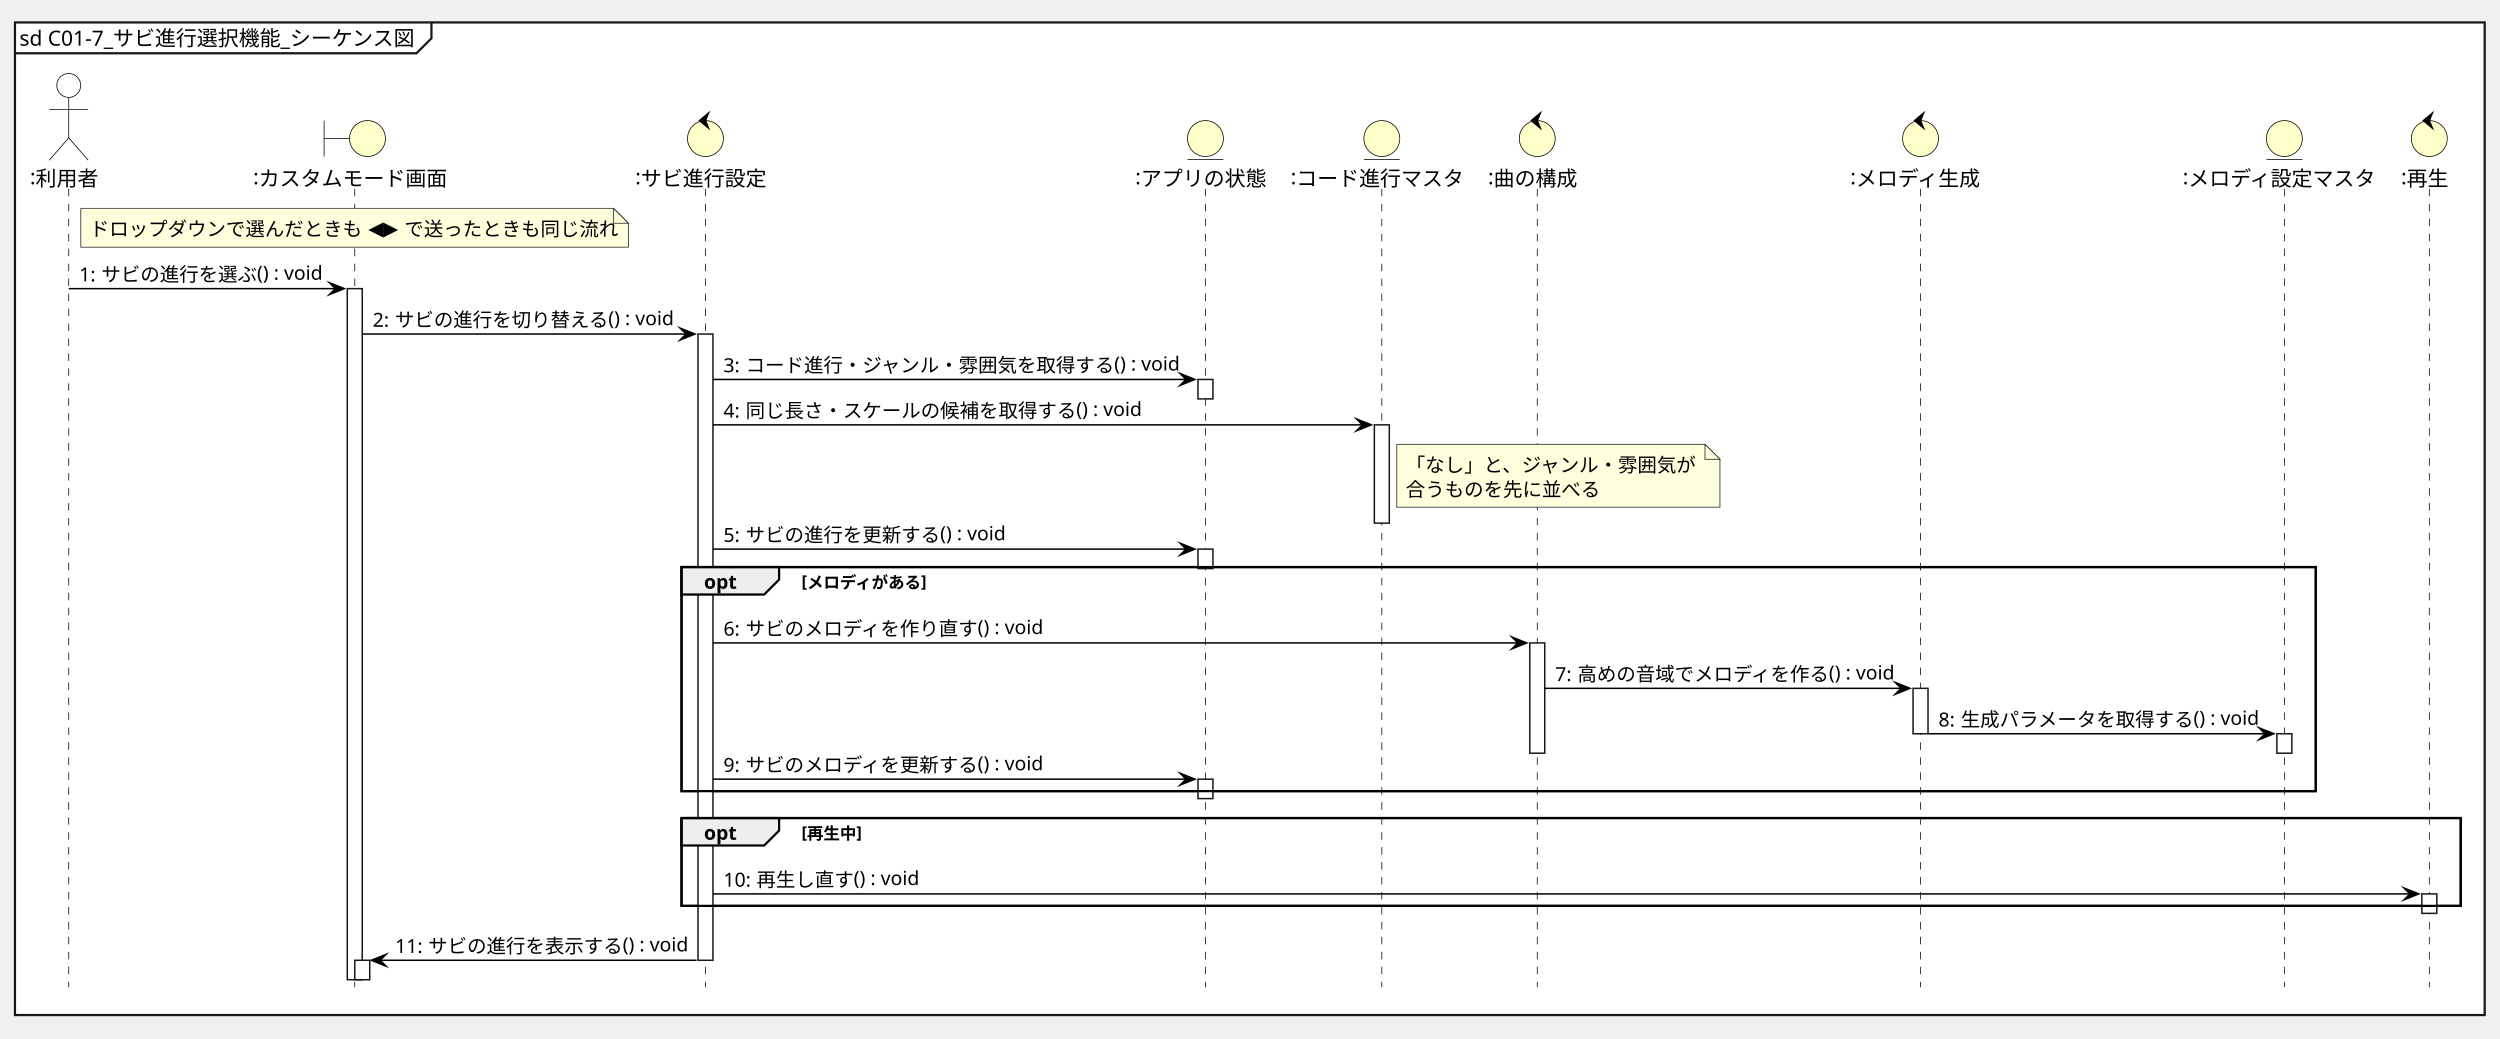
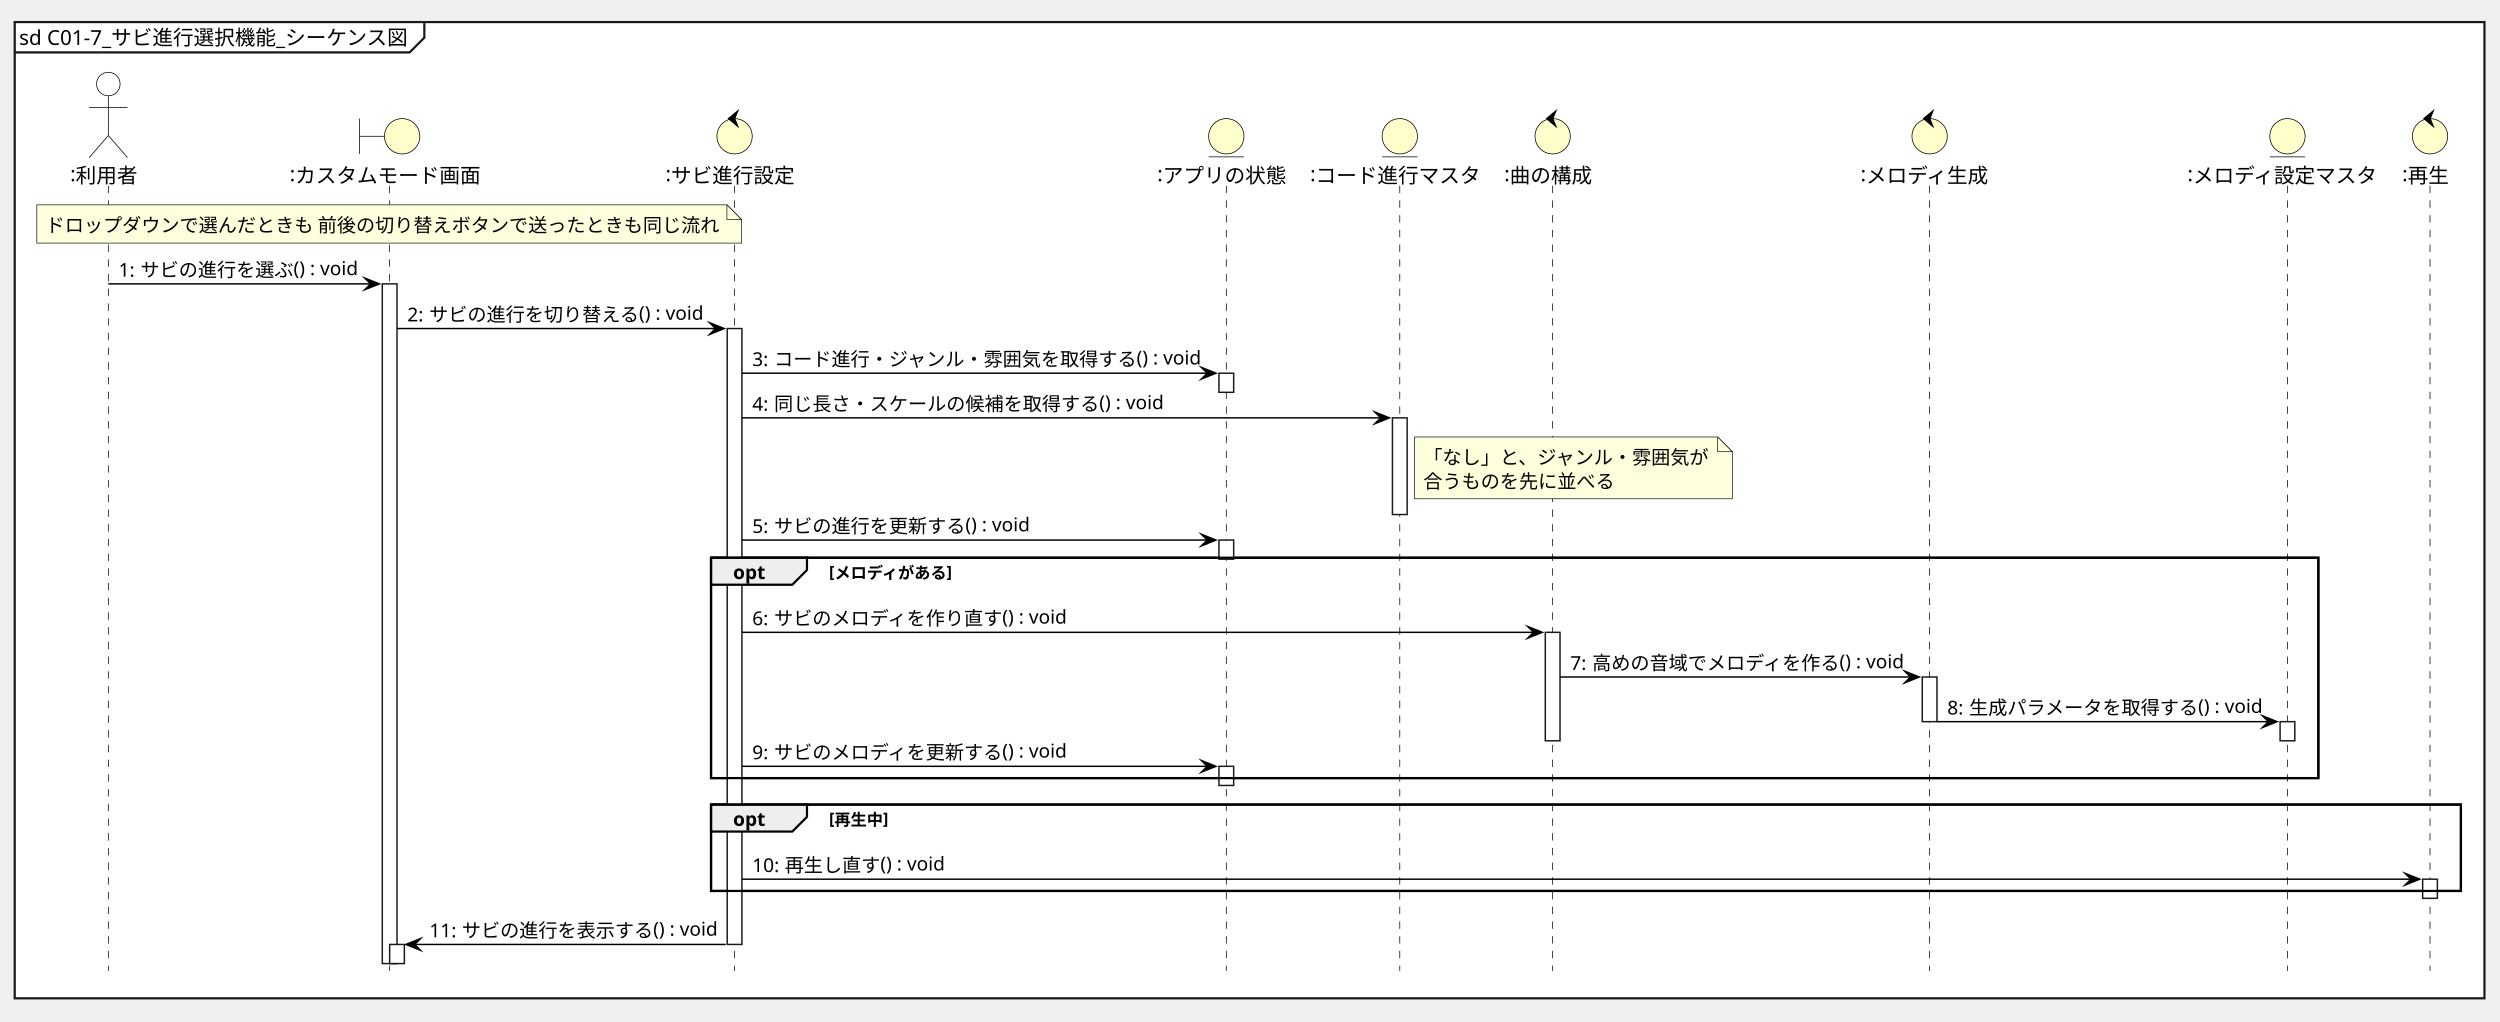
- <svg xmlns="http://www.w3.org/2000/svg" version="1.1" data-diagram-type="SEQUENCE" style="width:1671px;height:694px;background:#FFFFFF;" width="1671px" height="694px" viewBox="0 0 1671 694" zoomAndPan="magnify" preserveAspectRatio="none" contentStyleType="text/css">
+ <svg xmlns="http://www.w3.org/2000/svg" version="1.1" data-diagram-type="SEQUENCE" style="width:1699px;height:694px;background:#FFFFFF;" width="1699px" height="694px" viewBox="0 0 1699 694" zoomAndPan="magnify" preserveAspectRatio="none" contentStyleType="text/css">
  <defs />
  <g font-family="sans-serif" lengthAdjust="spacing">
-     <rect x="10" y="15" width="1650.762" height="663.453" fill="#FFF" style="stroke:#181818;stroke-width:1.5;" />
+     <rect x="10" y="15" width="1678.439" height="663.453" fill="#FFF" style="stroke:#181818;stroke-width:1.5;" />
    <path d="M288.379,15 L288.379,25.609 L278.379,35.609 L10,35.609" style="stroke:#181818;stroke-width:1.5;" fill="none" />
    <text x="13" y="30.533" fill="#000" font-size="14" textLength="268.379">sd C01-7_サビ進行選択機能_シーケンス図</text>
-     <rect x="455.542" y="379.031" width="1092.33" height="149.758" fill="none" style="stroke:#000;stroke-width:1.5;" />
-     <rect x="455.542" y="546.789" width="1189.22" height="58.703" fill="none" style="stroke:#000;stroke-width:1.5;" />
+     <rect x="483.219" y="379.031" width="1092.33" height="149.758" fill="none" style="stroke:#000;stroke-width:1.5;" />
+     <rect x="483.219" y="546.789" width="1189.22" height="58.703" fill="none" style="stroke:#000;stroke-width:1.5;" />
    <g class="participant-lifeline" data-qualified-name="L1" data-entity-uid="part1" id="part1-lifeline" data-source-line="4">
      <g>
-         <rect x="42.445" y="126.219" width="8" height="533.625" fill="#000" fill-opacity="0" />
-         <line x1="45.945" y1="126.219" x2="45.945" y2="659.844" style="stroke:#000;stroke-width:0.5;stroke-dasharray:5,5;" />
+         <rect x="70.122" y="126.219" width="8" height="533.625" fill="#000" fill-opacity="0" />
+         <line x1="73.622" y1="126.219" x2="73.622" y2="659.844" style="stroke:#000;stroke-width:0.5;stroke-dasharray:5,5;" />
      </g>
    </g>
    <g class="participant-lifeline" data-qualified-name="L2" data-entity-uid="part2" id="part2-lifeline" data-source-line="5">
      <g>
-         <rect x="233.628" y="126.219" width="8" height="533.625" fill="#000" fill-opacity="0" />
-         <line x1="237.128" y1="126.219" x2="237.128" y2="659.844" style="stroke:#000;stroke-width:0.5;stroke-dasharray:5,5;" />
-       </g>
-     </g>
-     <g>
-       <rect x="232.128" y="192.922" width="10" height="461.922" fill="#FFF" style="stroke:#181818;stroke-width:1;" />
-     </g>
-     <g>
-       <rect x="237.128" y="641.844" width="10" height="13" fill="#FFF" style="stroke:#181818;stroke-width:1;" />
+         <rect x="261.306" y="126.219" width="8" height="533.625" fill="#000" fill-opacity="0" />
+         <line x1="264.806" y1="126.219" x2="264.806" y2="659.844" style="stroke:#000;stroke-width:0.5;stroke-dasharray:5,5;" />
+       </g>
+     </g>
+     <g>
+       <rect x="259.806" y="192.922" width="10" height="461.922" fill="#FFF" style="stroke:#181818;stroke-width:1;" />
+     </g>
+     <g>
+       <rect x="264.806" y="641.844" width="10" height="13" fill="#FFF" style="stroke:#181818;stroke-width:1;" />
    </g>
    <g class="participant-lifeline" data-qualified-name="L3" data-entity-uid="part3" id="part3-lifeline" data-source-line="6">
      <g>
-         <rect x="468.042" y="126.219" width="8" height="533.625" fill="#000" fill-opacity="0" />
-         <line x1="471.542" y1="126.219" x2="471.542" y2="659.844" style="stroke:#000;stroke-width:0.5;stroke-dasharray:5,5;" />
-       </g>
-     </g>
-     <g>
-       <rect x="466.542" y="223.273" width="10" height="418.57" fill="#FFF" style="stroke:#181818;stroke-width:1;" />
+         <rect x="495.719" y="126.219" width="8" height="533.625" fill="#000" fill-opacity="0" />
+         <line x1="499.219" y1="126.219" x2="499.219" y2="659.844" style="stroke:#000;stroke-width:0.5;stroke-dasharray:5,5;" />
+       </g>
+     </g>
+     <g>
+       <rect x="494.219" y="223.273" width="10" height="418.57" fill="#FFF" style="stroke:#181818;stroke-width:1;" />
    </g>
    <g class="participant-lifeline" data-qualified-name="L4" data-entity-uid="part4" id="part4-lifeline" data-source-line="7">
      <g>
-         <rect x="802.226" y="126.219" width="8" height="533.625" fill="#000" fill-opacity="0" />
-         <line x1="805.726" y1="126.219" x2="805.726" y2="659.844" style="stroke:#000;stroke-width:0.5;stroke-dasharray:5,5;" />
-       </g>
-     </g>
-     <g>
-       <rect x="800.726" y="253.625" width="10" height="13" fill="#FFF" style="stroke:#181818;stroke-width:1;" />
-     </g>
-     <g>
-       <rect x="800.726" y="367.031" width="10" height="13" fill="#FFF" style="stroke:#181818;stroke-width:1;" />
-     </g>
-     <g>
-       <rect x="800.726" y="520.789" width="10" height="13" fill="#FFF" style="stroke:#181818;stroke-width:1;" />
+         <rect x="829.903" y="126.219" width="8" height="533.625" fill="#000" fill-opacity="0" />
+         <line x1="833.403" y1="126.219" x2="833.403" y2="659.844" style="stroke:#000;stroke-width:0.5;stroke-dasharray:5,5;" />
+       </g>
+     </g>
+     <g>
+       <rect x="828.403" y="253.625" width="10" height="13" fill="#FFF" style="stroke:#181818;stroke-width:1;" />
+     </g>
+     <g>
+       <rect x="828.403" y="367.031" width="10" height="13" fill="#FFF" style="stroke:#181818;stroke-width:1;" />
+     </g>
+     <g>
+       <rect x="828.403" y="520.789" width="10" height="13" fill="#FFF" style="stroke:#181818;stroke-width:1;" />
    </g>
    <g class="participant-lifeline" data-qualified-name="L6" data-entity-uid="part5" id="part5-lifeline" data-source-line="8">
      <g>
-         <rect x="920.115" y="126.219" width="8" height="533.625" fill="#000" fill-opacity="0" />
-         <line x1="923.615" y1="126.219" x2="923.615" y2="659.844" style="stroke:#000;stroke-width:0.5;stroke-dasharray:5,5;" />
-       </g>
-     </g>
-     <g>
-       <rect x="918.615" y="283.977" width="10" height="65.703" fill="#FFF" style="stroke:#181818;stroke-width:1;" />
+         <rect x="947.793" y="126.219" width="8" height="533.625" fill="#000" fill-opacity="0" />
+         <line x1="951.293" y1="126.219" x2="951.293" y2="659.844" style="stroke:#000;stroke-width:0.5;stroke-dasharray:5,5;" />
+       </g>
+     </g>
+     <g>
+       <rect x="946.293" y="283.977" width="10" height="65.703" fill="#FFF" style="stroke:#181818;stroke-width:1;" />
    </g>
    <g class="participant-lifeline" data-qualified-name="L7" data-entity-uid="part6" id="part6-lifeline" data-source-line="9">
      <g>
-         <rect x="1024.005" y="126.219" width="8" height="533.625" fill="#000" fill-opacity="0" />
-         <line x1="1027.505" y1="126.219" x2="1027.505" y2="659.844" style="stroke:#000;stroke-width:0.5;stroke-dasharray:5,5;" />
-       </g>
-     </g>
-     <g>
-       <rect x="1022.505" y="429.734" width="10" height="73.703" fill="#FFF" style="stroke:#181818;stroke-width:1;" />
+         <rect x="1051.682" y="126.219" width="8" height="533.625" fill="#000" fill-opacity="0" />
+         <line x1="1055.182" y1="126.219" x2="1055.182" y2="659.844" style="stroke:#000;stroke-width:0.5;stroke-dasharray:5,5;" />
+       </g>
+     </g>
+     <g>
+       <rect x="1050.182" y="429.734" width="10" height="73.703" fill="#FFF" style="stroke:#181818;stroke-width:1;" />
    </g>
    <g class="participant-lifeline" data-qualified-name="L8" data-entity-uid="part7" id="part7-lifeline" data-source-line="10">
      <g>
-         <rect x="1280.188" y="126.219" width="8" height="533.625" fill="#000" fill-opacity="0" />
-         <line x1="1283.688" y1="126.219" x2="1283.688" y2="659.844" style="stroke:#000;stroke-width:0.5;stroke-dasharray:5,5;" />
-       </g>
-     </g>
-     <g>
-       <rect x="1278.688" y="460.086" width="10" height="30.352" fill="#FFF" style="stroke:#181818;stroke-width:1;" />
+         <rect x="1307.866" y="126.219" width="8" height="533.625" fill="#000" fill-opacity="0" />
+         <line x1="1311.366" y1="126.219" x2="1311.366" y2="659.844" style="stroke:#000;stroke-width:0.5;stroke-dasharray:5,5;" />
+       </g>
+     </g>
+     <g>
+       <rect x="1306.366" y="460.086" width="10" height="30.352" fill="#FFF" style="stroke:#181818;stroke-width:1;" />
    </g>
    <g class="participant-lifeline" data-qualified-name="L9" data-entity-uid="part8" id="part8-lifeline" data-source-line="11">
      <g>
-         <rect x="1523.372" y="126.219" width="8" height="533.625" fill="#000" fill-opacity="0" />
-         <line x1="1526.872" y1="126.219" x2="1526.872" y2="659.844" style="stroke:#000;stroke-width:0.5;stroke-dasharray:5,5;" />
-       </g>
-     </g>
-     <g>
-       <rect x="1521.872" y="490.438" width="10" height="13" fill="#FFF" style="stroke:#181818;stroke-width:1;" />
+         <rect x="1551.05" y="126.219" width="8" height="533.625" fill="#000" fill-opacity="0" />
+         <line x1="1554.55" y1="126.219" x2="1554.55" y2="659.844" style="stroke:#000;stroke-width:0.5;stroke-dasharray:5,5;" />
+       </g>
+     </g>
+     <g>
+       <rect x="1549.55" y="490.438" width="10" height="13" fill="#FFF" style="stroke:#181818;stroke-width:1;" />
    </g>
    <g class="participant-lifeline" data-qualified-name="L10" data-entity-uid="part9" id="part9-lifeline" data-source-line="12">
      <g>
-         <rect x="1620.262" y="126.219" width="8" height="533.625" fill="#000" fill-opacity="0" />
-         <line x1="1623.762" y1="126.219" x2="1623.762" y2="659.844" style="stroke:#000;stroke-width:0.5;stroke-dasharray:5,5;" />
-       </g>
-     </g>
-     <g>
-       <rect x="1618.762" y="597.492" width="10" height="13" fill="#FFF" style="stroke:#181818;stroke-width:1;" />
+         <rect x="1647.939" y="126.219" width="8" height="533.625" fill="#000" fill-opacity="0" />
+         <line x1="1651.439" y1="126.219" x2="1651.439" y2="659.844" style="stroke:#000;stroke-width:0.5;stroke-dasharray:5,5;" />
+       </g>
+     </g>
+     <g>
+       <rect x="1646.439" y="597.492" width="10" height="13" fill="#FFF" style="stroke:#181818;stroke-width:1;" />
    </g>
    <g class="participant participant-head" data-qualified-name="L1" data-entity-uid="part1" id="part1-head" data-source-line="4">
-       <text x="20" y="123.143" fill="#000" font-size="14" textLength="45.89">:利用者</text>
-       <ellipse cx="45.945" cy="57.109" rx="8" ry="8" fill="#FFF" style="stroke:#000;stroke-width:0.5;" />
-       <path d="M45.945,65.109 L45.945,92.109 M32.945,73.109 L58.945,73.109 M45.945,92.109 L32.945,107.109 M45.945,92.109 L58.945,107.109" style="stroke:#000;stroke-width:0.5;" fill="none" />
+       <text x="47.677" y="123.143" fill="#000" font-size="14" textLength="45.89">:利用者</text>
+       <ellipse cx="73.622" cy="57.109" rx="8" ry="8" fill="#FFF" style="stroke:#000;stroke-width:0.5;" />
+       <path d="M73.622,65.109 L73.622,92.109 M60.622,73.109 L86.622,73.109 M73.622,92.109 L60.622,107.109 M73.622,92.109 L86.622,107.109" style="stroke:#000;stroke-width:0.5;" fill="none" />
    </g>
    <g class="participant participant-head" data-qualified-name="L2" data-entity-uid="part2" id="part2-head" data-source-line="5">
-       <text x="169.184" y="123.143" fill="#000" font-size="14" textLength="129.89">:カスタムモード画面</text>
-       <path d="M216.628,80.609 L216.628,104.609 M216.628,92.609 L233.628,92.609" style="stroke:#000;stroke-width:0.5;" fill="none" />
-       <ellipse cx="245.628" cy="92.609" rx="12" ry="12" fill="#FFC" style="stroke:#000;stroke-width:0.5;" />
+       <text x="196.861" y="123.143" fill="#000" font-size="14" textLength="129.89">:カスタムモード画面</text>
+       <path d="M244.306,80.609 L244.306,104.609 M244.306,92.609 L261.306,92.609" style="stroke:#000;stroke-width:0.5;" fill="none" />
+       <ellipse cx="273.306" cy="92.609" rx="12" ry="12" fill="#FFC" style="stroke:#000;stroke-width:0.5;" />
    </g>
    <g class="participant participant-head" data-qualified-name="L3" data-entity-uid="part3" id="part3-head" data-source-line="6">
-       <text x="424.597" y="123.143" fill="#000" font-size="14" textLength="87.89">:サビ進行設定</text>
-       <ellipse cx="471.542" cy="92.609" rx="12" ry="12" fill="#FFC" style="stroke:#000;stroke-width:0.5;" />
-       <polygon points="467.542,80.609,473.542,75.609,471.542,80.609,473.542,85.609,467.542,80.609" fill="#000" style="stroke:#000;stroke-width:1;stroke-linejoin:miter;stroke-miterlimit:10;" />
+       <text x="452.275" y="123.143" fill="#000" font-size="14" textLength="87.89">:サビ進行設定</text>
+       <ellipse cx="499.219" cy="92.609" rx="12" ry="12" fill="#FFC" style="stroke:#000;stroke-width:0.5;" />
+       <polygon points="495.219,80.609,501.219,75.609,499.219,80.609,501.219,85.609,495.219,80.609" fill="#000" style="stroke:#000;stroke-width:1;stroke-linejoin:miter;stroke-miterlimit:10;" />
    </g>
    <g class="participant participant-head" data-qualified-name="L4" data-entity-uid="part4" id="part4-head" data-source-line="7">
-       <text x="758.781" y="123.143" fill="#000" font-size="14" textLength="87.89">:アプリの状態</text>
-       <ellipse cx="805.726" cy="92.609" rx="12" ry="12" fill="#FFC" style="stroke:#000;stroke-width:0.5;" />
-       <line x1="793.726" y1="106.609" x2="817.726" y2="106.609" style="stroke:#000;stroke-width:0.5;" />
+       <text x="786.458" y="123.143" fill="#000" font-size="14" textLength="87.89">:アプリの状態</text>
+       <ellipse cx="833.403" cy="92.609" rx="12" ry="12" fill="#FFC" style="stroke:#000;stroke-width:0.5;" />
+       <line x1="821.403" y1="106.609" x2="845.403" y2="106.609" style="stroke:#000;stroke-width:0.5;" />
    </g>
    <g class="participant participant-head" data-qualified-name="L6" data-entity-uid="part5" id="part5-head" data-source-line="8">
-       <text x="862.67" y="123.143" fill="#000" font-size="14" textLength="115.89">:コード進行マスタ</text>
-       <ellipse cx="923.615" cy="92.609" rx="12" ry="12" fill="#FFC" style="stroke:#000;stroke-width:0.5;" />
-       <line x1="911.615" y1="106.609" x2="935.615" y2="106.609" style="stroke:#000;stroke-width:0.5;" />
+       <text x="890.348" y="123.143" fill="#000" font-size="14" textLength="115.89">:コード進行マスタ</text>
+       <ellipse cx="951.293" cy="92.609" rx="12" ry="12" fill="#FFC" style="stroke:#000;stroke-width:0.5;" />
+       <line x1="939.293" y1="106.609" x2="963.293" y2="106.609" style="stroke:#000;stroke-width:0.5;" />
    </g>
    <g class="participant participant-head" data-qualified-name="L7" data-entity-uid="part6" id="part6-head" data-source-line="9">
-       <text x="994.56" y="123.143" fill="#000" font-size="14" textLength="59.89">:曲の構成</text>
-       <ellipse cx="1027.505" cy="92.609" rx="12" ry="12" fill="#FFC" style="stroke:#000;stroke-width:0.5;" />
-       <polygon points="1023.505,80.609,1029.505,75.609,1027.505,80.609,1029.505,85.609,1023.505,80.609" fill="#000" style="stroke:#000;stroke-width:1;stroke-linejoin:miter;stroke-miterlimit:10;" />
+       <text x="1022.238" y="123.143" fill="#000" font-size="14" textLength="59.89">:曲の構成</text>
+       <ellipse cx="1055.182" cy="92.609" rx="12" ry="12" fill="#FFC" style="stroke:#000;stroke-width:0.5;" />
+       <polygon points="1051.182,80.609,1057.182,75.609,1055.182,80.609,1057.182,85.609,1051.182,80.609" fill="#000" style="stroke:#000;stroke-width:1;stroke-linejoin:miter;stroke-miterlimit:10;" />
    </g>
    <g class="participant participant-head" data-qualified-name="L8" data-entity-uid="part7" id="part7-head" data-source-line="10">
-       <text x="1236.744" y="123.143" fill="#000" font-size="14" textLength="87.89">:メロディ生成</text>
-       <ellipse cx="1283.688" cy="92.609" rx="12" ry="12" fill="#FFC" style="stroke:#000;stroke-width:0.5;" />
-       <polygon points="1279.688,80.609,1285.688,75.609,1283.688,80.609,1285.688,85.609,1279.688,80.609" fill="#000" style="stroke:#000;stroke-width:1;stroke-linejoin:miter;stroke-miterlimit:10;" />
+       <text x="1264.421" y="123.143" fill="#000" font-size="14" textLength="87.89">:メロディ生成</text>
+       <ellipse cx="1311.366" cy="92.609" rx="12" ry="12" fill="#FFC" style="stroke:#000;stroke-width:0.5;" />
+       <polygon points="1307.366,80.609,1313.366,75.609,1311.366,80.609,1313.366,85.609,1307.366,80.609" fill="#000" style="stroke:#000;stroke-width:1;stroke-linejoin:miter;stroke-miterlimit:10;" />
    </g>
    <g class="participant participant-head" data-qualified-name="L9" data-entity-uid="part8" id="part8-head" data-source-line="11">
-       <text x="1458.927" y="123.143" fill="#000" font-size="14" textLength="129.89">:メロディ設定マスタ</text>
-       <ellipse cx="1526.872" cy="92.609" rx="12" ry="12" fill="#FFC" style="stroke:#000;stroke-width:0.5;" />
-       <line x1="1514.872" y1="106.609" x2="1538.872" y2="106.609" style="stroke:#000;stroke-width:0.5;" />
+       <text x="1486.605" y="123.143" fill="#000" font-size="14" textLength="129.89">:メロディ設定マスタ</text>
+       <ellipse cx="1554.55" cy="92.609" rx="12" ry="12" fill="#FFC" style="stroke:#000;stroke-width:0.5;" />
+       <line x1="1542.55" y1="106.609" x2="1566.55" y2="106.609" style="stroke:#000;stroke-width:0.5;" />
    </g>
    <g class="participant participant-head" data-qualified-name="L10" data-entity-uid="part9" id="part9-head" data-source-line="12">
-       <text x="1604.817" y="123.143" fill="#000" font-size="14" textLength="31.89">:再生</text>
-       <ellipse cx="1623.762" cy="92.609" rx="12" ry="12" fill="#FFC" style="stroke:#000;stroke-width:0.5;" />
-       <polygon points="1619.762,80.609,1625.762,75.609,1623.762,80.609,1625.762,85.609,1619.762,80.609" fill="#000" style="stroke:#000;stroke-width:1;stroke-linejoin:miter;stroke-miterlimit:10;" />
-     </g>
-     <path d="M54.017,139.219 L54.017,165.219 L420.017,165.219 L420.017,149.219 L410.017,139.219 L54.017,139.219" style="stroke:#181818;stroke-width:0.5;" fill="#FEFFDD" />
-     <path d="M410.017,139.219 L410.017,149.219 L420.017,149.219 L410.017,139.219" style="stroke:#181818;stroke-width:0.5;" fill="#FEFFDD" />
-     <text x="60.017" y="157.714" fill="#000" font-size="13" textLength="345.224">ドロップダウンで選んだときも ◀▶ で送ったときも同じ流れ</text>
+       <text x="1632.494" y="123.143" fill="#000" font-size="14" textLength="31.89">:再生</text>
+       <ellipse cx="1651.439" cy="92.609" rx="12" ry="12" fill="#FFC" style="stroke:#000;stroke-width:0.5;" />
+       <polygon points="1647.439,80.609,1653.439,75.609,1651.439,80.609,1653.439,85.609,1647.439,80.609" fill="#000" style="stroke:#000;stroke-width:1;stroke-linejoin:miter;stroke-miterlimit:10;" />
+     </g>
+     <path d="M25,139.219 L25,165.219 L504,165.219 L504,149.219 L494,139.219 L25,139.219" style="stroke:#181818;stroke-width:0.5;" fill="#FEFFDD" />
+     <path d="M494,139.219 L494,149.219 L504,149.219 L494,139.219" style="stroke:#181818;stroke-width:0.5;" fill="#FEFFDD" />
+     <text x="31" y="157.714" fill="#000" font-size="13" textLength="458.612">ドロップダウンで選んだときも 前後の切り替えボタンで送ったときも同じ流れ</text>
    <g class="message" data-entity-1="part1" data-entity-2="part2" id="msg1" data-source-line="16">
-       <polygon points="220.128,188.922,230.128,192.922,220.128,196.922,224.128,192.922" fill="#000" style="stroke:#000;stroke-width:1;stroke-linejoin:miter;stroke-miterlimit:10;" />
-       <line x1="45.945" y1="192.922" x2="226.128" y2="192.922" style="stroke:#000;stroke-width:1;" />
-       <text x="52.945" y="188.065" fill="#000" font-size="13" textLength="10.842">1:</text>
-       <text x="67.787" y="188.065" fill="#000" font-size="13" textLength="147.342">サビの進行を選ぶ() : void</text>
+       <polygon points="247.806,188.922,257.806,192.922,247.806,196.922,251.806,192.922" fill="#000" style="stroke:#000;stroke-width:1;stroke-linejoin:miter;stroke-miterlimit:10;" />
+       <line x1="73.622" y1="192.922" x2="253.806" y2="192.922" style="stroke:#000;stroke-width:1;" />
+       <text x="80.622" y="188.065" fill="#000" font-size="13" textLength="10.842">1:</text>
+       <text x="95.464" y="188.065" fill="#000" font-size="13" textLength="147.342">サビの進行を選ぶ() : void</text>
    </g>
    <g class="message" data-entity-1="part2" data-entity-2="part3" id="msg2" data-source-line="18">
-       <polygon points="454.542,219.273,464.542,223.273,454.542,227.273,458.542,223.273" fill="#000" style="stroke:#000;stroke-width:1;stroke-linejoin:miter;stroke-miterlimit:10;" />
-       <line x1="242.128" y1="223.273" x2="460.542" y2="223.273" style="stroke:#000;stroke-width:1;" />
-       <text x="249.128" y="218.417" fill="#000" font-size="13" textLength="10.842">2:</text>
-       <text x="263.97" y="218.417" fill="#000" font-size="13" textLength="186.342">サビの進行を切り替える() : void</text>
+       <polygon points="482.219,219.273,492.219,223.273,482.219,227.273,486.219,223.273" fill="#000" style="stroke:#000;stroke-width:1;stroke-linejoin:miter;stroke-miterlimit:10;" />
+       <line x1="269.806" y1="223.273" x2="488.219" y2="223.273" style="stroke:#000;stroke-width:1;" />
+       <text x="276.806" y="218.417" fill="#000" font-size="13" textLength="10.842">2:</text>
+       <text x="291.648" y="218.417" fill="#000" font-size="13" textLength="186.342">サビの進行を切り替える() : void</text>
    </g>
    <g class="message" data-entity-1="part3" data-entity-2="part4" id="msg3" data-source-line="20">
-       <polygon points="788.726,249.625,798.726,253.625,788.726,257.625,792.726,253.625" fill="#000" style="stroke:#000;stroke-width:1;stroke-linejoin:miter;stroke-miterlimit:10;" />
-       <line x1="476.542" y1="253.625" x2="794.726" y2="253.625" style="stroke:#000;stroke-width:1;" />
-       <text x="483.542" y="248.769" fill="#000" font-size="13" textLength="10.842">3:</text>
-       <text x="498.384" y="248.769" fill="#000" font-size="13" textLength="290.342">コード進行・ジャンル・雰囲気を取得する() : void</text>
+       <polygon points="816.403,249.625,826.403,253.625,816.403,257.625,820.403,253.625" fill="#000" style="stroke:#000;stroke-width:1;stroke-linejoin:miter;stroke-miterlimit:10;" />
+       <line x1="504.219" y1="253.625" x2="822.403" y2="253.625" style="stroke:#000;stroke-width:1;" />
+       <text x="511.219" y="248.769" fill="#000" font-size="13" textLength="10.842">3:</text>
+       <text x="526.061" y="248.769" fill="#000" font-size="13" textLength="290.342">コード進行・ジャンル・雰囲気を取得する() : void</text>
    </g>
    <g class="message" data-entity-1="part3" data-entity-2="part5" id="msg4" data-source-line="23">
-       <polygon points="906.615,279.977,916.615,283.977,906.615,287.977,910.615,283.977" fill="#000" style="stroke:#000;stroke-width:1;stroke-linejoin:miter;stroke-miterlimit:10;" />
-       <line x1="476.542" y1="283.977" x2="912.615" y2="283.977" style="stroke:#000;stroke-width:1;" />
-       <text x="483.542" y="279.12" fill="#000" font-size="13" textLength="10.842">4:</text>
-       <text x="498.384" y="279.12" fill="#000" font-size="13" textLength="264.342">同じ長さ・スケールの候補を取得する() : void</text>
-     </g>
-     <path d="M933.615,296.977 L933.615,338.977 L1149.615,338.977 L1149.615,306.977 L1139.615,296.977 L933.615,296.977" style="stroke:#181818;stroke-width:0.5;" fill="#FEFFDD" />
-     <path d="M1139.615,296.977 L1139.615,306.977 L1149.615,306.977 L1139.615,296.977" style="stroke:#181818;stroke-width:0.5;" fill="#FEFFDD" />
-     <text x="939.615" y="315.472" fill="#000" font-size="13" textLength="195">「なし」と、ジャンル・雰囲気が</text>
-     <text x="939.615" y="331.823" fill="#000" font-size="13" textLength="130">合うものを先に並べる</text>
+       <polygon points="934.293,279.977,944.293,283.977,934.293,287.977,938.293,283.977" fill="#000" style="stroke:#000;stroke-width:1;stroke-linejoin:miter;stroke-miterlimit:10;" />
+       <line x1="504.219" y1="283.977" x2="940.293" y2="283.977" style="stroke:#000;stroke-width:1;" />
+       <text x="511.219" y="279.12" fill="#000" font-size="13" textLength="10.842">4:</text>
+       <text x="526.061" y="279.12" fill="#000" font-size="13" textLength="264.342">同じ長さ・スケールの候補を取得する() : void</text>
+     </g>
+     <path d="M961.293,296.977 L961.293,338.977 L1177.293,338.977 L1177.293,306.977 L1167.293,296.977 L961.293,296.977" style="stroke:#181818;stroke-width:0.5;" fill="#FEFFDD" />
+     <path d="M1167.293,296.977 L1167.293,306.977 L1177.293,306.977 L1167.293,296.977" style="stroke:#181818;stroke-width:0.5;" fill="#FEFFDD" />
+     <text x="967.293" y="315.472" fill="#000" font-size="13" textLength="195">「なし」と、ジャンル・雰囲気が</text>
+     <text x="967.293" y="331.823" fill="#000" font-size="13" textLength="130">合うものを先に並べる</text>
    <g class="message" data-entity-1="part3" data-entity-2="part4" id="msg5" data-source-line="27">
-       <polygon points="788.726,363.031,798.726,367.031,788.726,371.031,792.726,367.031" fill="#000" style="stroke:#000;stroke-width:1;stroke-linejoin:miter;stroke-miterlimit:10;" />
-       <line x1="476.542" y1="367.031" x2="794.726" y2="367.031" style="stroke:#000;stroke-width:1;" />
-       <text x="483.542" y="362.175" fill="#000" font-size="13" textLength="10.842">5:</text>
-       <text x="498.384" y="362.175" fill="#000" font-size="13" textLength="173.342">サビの進行を更新する() : void</text>
-     </g>
-     <path d="M455.542,379.031 L520.753,379.031 L520.753,387.383 L510.753,397.383 L455.542,397.383 L455.542,379.031" style="stroke:#000;stroke-width:1.5;" fill="#EEE" />
-     <rect x="455.542" y="379.031" width="1092.33" height="149.758" fill="none" style="stroke:#000;stroke-width:1.5;" />
-     <text x="470.542" y="393.526" fill="#000" font-size="13" textLength="20.211" font-weight="700">opt</text>
-     <text x="535.753" y="392.45" fill="#000" font-size="11" textLength="86.732" font-weight="700">[メロディがある]</text>
+       <polygon points="816.403,363.031,826.403,367.031,816.403,371.031,820.403,367.031" fill="#000" style="stroke:#000;stroke-width:1;stroke-linejoin:miter;stroke-miterlimit:10;" />
+       <line x1="504.219" y1="367.031" x2="822.403" y2="367.031" style="stroke:#000;stroke-width:1;" />
+       <text x="511.219" y="362.175" fill="#000" font-size="13" textLength="10.842">5:</text>
+       <text x="526.061" y="362.175" fill="#000" font-size="13" textLength="173.342">サビの進行を更新する() : void</text>
+     </g>
+     <path d="M483.219,379.031 L548.43,379.031 L548.43,387.383 L538.43,397.383 L483.219,397.383 L483.219,379.031" style="stroke:#000;stroke-width:1.5;" fill="#EEE" />
+     <rect x="483.219" y="379.031" width="1092.33" height="149.758" fill="none" style="stroke:#000;stroke-width:1.5;" />
+     <text x="498.219" y="393.526" fill="#000" font-size="13" textLength="20.211" font-weight="700">opt</text>
+     <text x="563.43" y="392.45" fill="#000" font-size="11" textLength="86.732" font-weight="700">[メロディがある]</text>
    <g class="message" data-entity-1="part3" data-entity-2="part6" id="msg6" data-source-line="31">
-       <polygon points="1010.505,425.734,1020.505,429.734,1010.505,433.734,1014.505,429.734" fill="#000" style="stroke:#000;stroke-width:1;stroke-linejoin:miter;stroke-miterlimit:10;" />
-       <line x1="476.542" y1="429.734" x2="1016.505" y2="429.734" style="stroke:#000;stroke-width:1;" />
-       <text x="483.542" y="424.878" fill="#000" font-size="13" textLength="10.842">6:</text>
-       <text x="498.384" y="424.878" fill="#000" font-size="13" textLength="199.342">サビのメロディを作り直す() : void</text>
+       <polygon points="1038.182,425.734,1048.182,429.734,1038.182,433.734,1042.182,429.734" fill="#000" style="stroke:#000;stroke-width:1;stroke-linejoin:miter;stroke-miterlimit:10;" />
+       <line x1="504.219" y1="429.734" x2="1044.182" y2="429.734" style="stroke:#000;stroke-width:1;" />
+       <text x="511.219" y="424.878" fill="#000" font-size="13" textLength="10.842">6:</text>
+       <text x="526.061" y="424.878" fill="#000" font-size="13" textLength="199.342">サビのメロディを作り直す() : void</text>
    </g>
    <g class="message" data-entity-1="part6" data-entity-2="part7" id="msg7" data-source-line="33">
-       <polygon points="1266.688,456.086,1276.688,460.086,1266.688,464.086,1270.688,460.086" fill="#000" style="stroke:#000;stroke-width:1;stroke-linejoin:miter;stroke-miterlimit:10;" />
-       <line x1="1032.505" y1="460.086" x2="1272.688" y2="460.086" style="stroke:#000;stroke-width:1;" />
-       <text x="1039.505" y="455.229" fill="#000" font-size="13" textLength="10.842">7:</text>
-       <text x="1054.347" y="455.229" fill="#000" font-size="13" textLength="212.342">高めの音域でメロディを作る() : void</text>
+       <polygon points="1294.366,456.086,1304.366,460.086,1294.366,464.086,1298.366,460.086" fill="#000" style="stroke:#000;stroke-width:1;stroke-linejoin:miter;stroke-miterlimit:10;" />
+       <line x1="1060.182" y1="460.086" x2="1300.366" y2="460.086" style="stroke:#000;stroke-width:1;" />
+       <text x="1067.182" y="455.229" fill="#000" font-size="13" textLength="10.842">7:</text>
+       <text x="1082.024" y="455.229" fill="#000" font-size="13" textLength="212.342">高めの音域でメロディを作る() : void</text>
    </g>
    <g class="message" data-entity-1="part7" data-entity-2="part8" id="msg8" data-source-line="35">
-       <polygon points="1509.872,486.438,1519.872,490.438,1509.872,494.438,1513.872,490.438" fill="#000" style="stroke:#000;stroke-width:1;stroke-linejoin:miter;stroke-miterlimit:10;" />
-       <line x1="1288.688" y1="490.438" x2="1515.872" y2="490.438" style="stroke:#000;stroke-width:1;" />
-       <text x="1295.688" y="485.581" fill="#000" font-size="13" textLength="10.842">8:</text>
-       <text x="1310.53" y="485.581" fill="#000" font-size="13" textLength="199.342">生成パラメータを取得する() : void</text>
+       <polygon points="1537.55,486.438,1547.55,490.438,1537.55,494.438,1541.55,490.438" fill="#000" style="stroke:#000;stroke-width:1;stroke-linejoin:miter;stroke-miterlimit:10;" />
+       <line x1="1316.366" y1="490.438" x2="1543.55" y2="490.438" style="stroke:#000;stroke-width:1;" />
+       <text x="1323.366" y="485.581" fill="#000" font-size="13" textLength="10.842">8:</text>
+       <text x="1338.208" y="485.581" fill="#000" font-size="13" textLength="199.342">生成パラメータを取得する() : void</text>
    </g>
    <g class="message" data-entity-1="part3" data-entity-2="part4" id="msg9" data-source-line="40">
-       <polygon points="788.726,516.789,798.726,520.789,788.726,524.789,792.726,520.789" fill="#000" style="stroke:#000;stroke-width:1;stroke-linejoin:miter;stroke-miterlimit:10;" />
-       <line x1="476.542" y1="520.789" x2="794.726" y2="520.789" style="stroke:#000;stroke-width:1;" />
-       <text x="483.542" y="515.933" fill="#000" font-size="13" textLength="10.842">9:</text>
-       <text x="498.384" y="515.933" fill="#000" font-size="13" textLength="199.342">サビのメロディを更新する() : void</text>
-     </g>
-     <path d="M455.542,546.789 L520.753,546.789 L520.753,555.141 L510.753,565.141 L455.542,565.141 L455.542,546.789" style="stroke:#000;stroke-width:1.5;" fill="#EEE" />
-     <rect x="455.542" y="546.789" width="1189.22" height="58.703" fill="none" style="stroke:#000;stroke-width:1.5;" />
-     <text x="470.542" y="561.284" fill="#000" font-size="13" textLength="20.211" font-weight="700">opt</text>
-     <text x="535.753" y="560.208" fill="#000" font-size="11" textLength="41.357" font-weight="700">[再生中]</text>
+       <polygon points="816.403,516.789,826.403,520.789,816.403,524.789,820.403,520.789" fill="#000" style="stroke:#000;stroke-width:1;stroke-linejoin:miter;stroke-miterlimit:10;" />
+       <line x1="504.219" y1="520.789" x2="822.403" y2="520.789" style="stroke:#000;stroke-width:1;" />
+       <text x="511.219" y="515.933" fill="#000" font-size="13" textLength="10.842">9:</text>
+       <text x="526.061" y="515.933" fill="#000" font-size="13" textLength="199.342">サビのメロディを更新する() : void</text>
+     </g>
+     <path d="M483.219,546.789 L548.43,546.789 L548.43,555.141 L538.43,565.141 L483.219,565.141 L483.219,546.789" style="stroke:#000;stroke-width:1.5;" fill="#EEE" />
+     <rect x="483.219" y="546.789" width="1189.22" height="58.703" fill="none" style="stroke:#000;stroke-width:1.5;" />
+     <text x="498.219" y="561.284" fill="#000" font-size="13" textLength="20.211" font-weight="700">opt</text>
+     <text x="563.43" y="560.208" fill="#000" font-size="11" textLength="41.357" font-weight="700">[再生中]</text>
    <g class="message" data-entity-1="part3" data-entity-2="part9" id="msg10" data-source-line="45">
-       <polygon points="1606.762,593.492,1616.762,597.492,1606.762,601.492,1610.762,597.492" fill="#000" style="stroke:#000;stroke-width:1;stroke-linejoin:miter;stroke-miterlimit:10;" />
-       <line x1="476.542" y1="597.492" x2="1612.762" y2="597.492" style="stroke:#000;stroke-width:1;" />
-       <text x="483.542" y="592.636" fill="#000" font-size="13" textLength="18.072">10:</text>
-       <text x="505.614" y="592.636" fill="#000" font-size="13" textLength="108.342">再生し直す() : void</text>
+       <polygon points="1634.439,593.492,1644.439,597.492,1634.439,601.492,1638.439,597.492" fill="#000" style="stroke:#000;stroke-width:1;stroke-linejoin:miter;stroke-miterlimit:10;" />
+       <line x1="504.219" y1="597.492" x2="1640.439" y2="597.492" style="stroke:#000;stroke-width:1;" />
+       <text x="511.219" y="592.636" fill="#000" font-size="13" textLength="18.072">10:</text>
+       <text x="533.291" y="592.636" fill="#000" font-size="13" textLength="108.342">再生し直す() : void</text>
    </g>
    <g class="message" data-entity-1="part3" data-entity-2="part2" id="msg11" data-source-line="49">
-       <polygon points="258.128,637.844,248.128,641.844,258.128,645.844,254.128,641.844" fill="#000" style="stroke:#000;stroke-width:1;stroke-linejoin:miter;stroke-miterlimit:10;" />
-       <line x1="252.128" y1="641.844" x2="465.542" y2="641.844" style="stroke:#000;stroke-width:1;" />
-       <text x="264.128" y="636.987" fill="#000" font-size="13" textLength="18.072">11:</text>
-       <text x="286.2" y="636.987" fill="#000" font-size="13" textLength="173.342">サビの進行を表示する() : void</text>
+       <polygon points="285.806,637.844,275.806,641.844,285.806,645.844,281.806,641.844" fill="#000" style="stroke:#000;stroke-width:1;stroke-linejoin:miter;stroke-miterlimit:10;" />
+       <line x1="279.806" y1="641.844" x2="493.219" y2="641.844" style="stroke:#000;stroke-width:1;" />
+       <text x="291.806" y="636.987" fill="#000" font-size="13" textLength="18.072">11:</text>
+       <text x="313.878" y="636.987" fill="#000" font-size="13" textLength="173.342">サビの進行を表示する() : void</text>
    </g>
  </g>
</svg>
